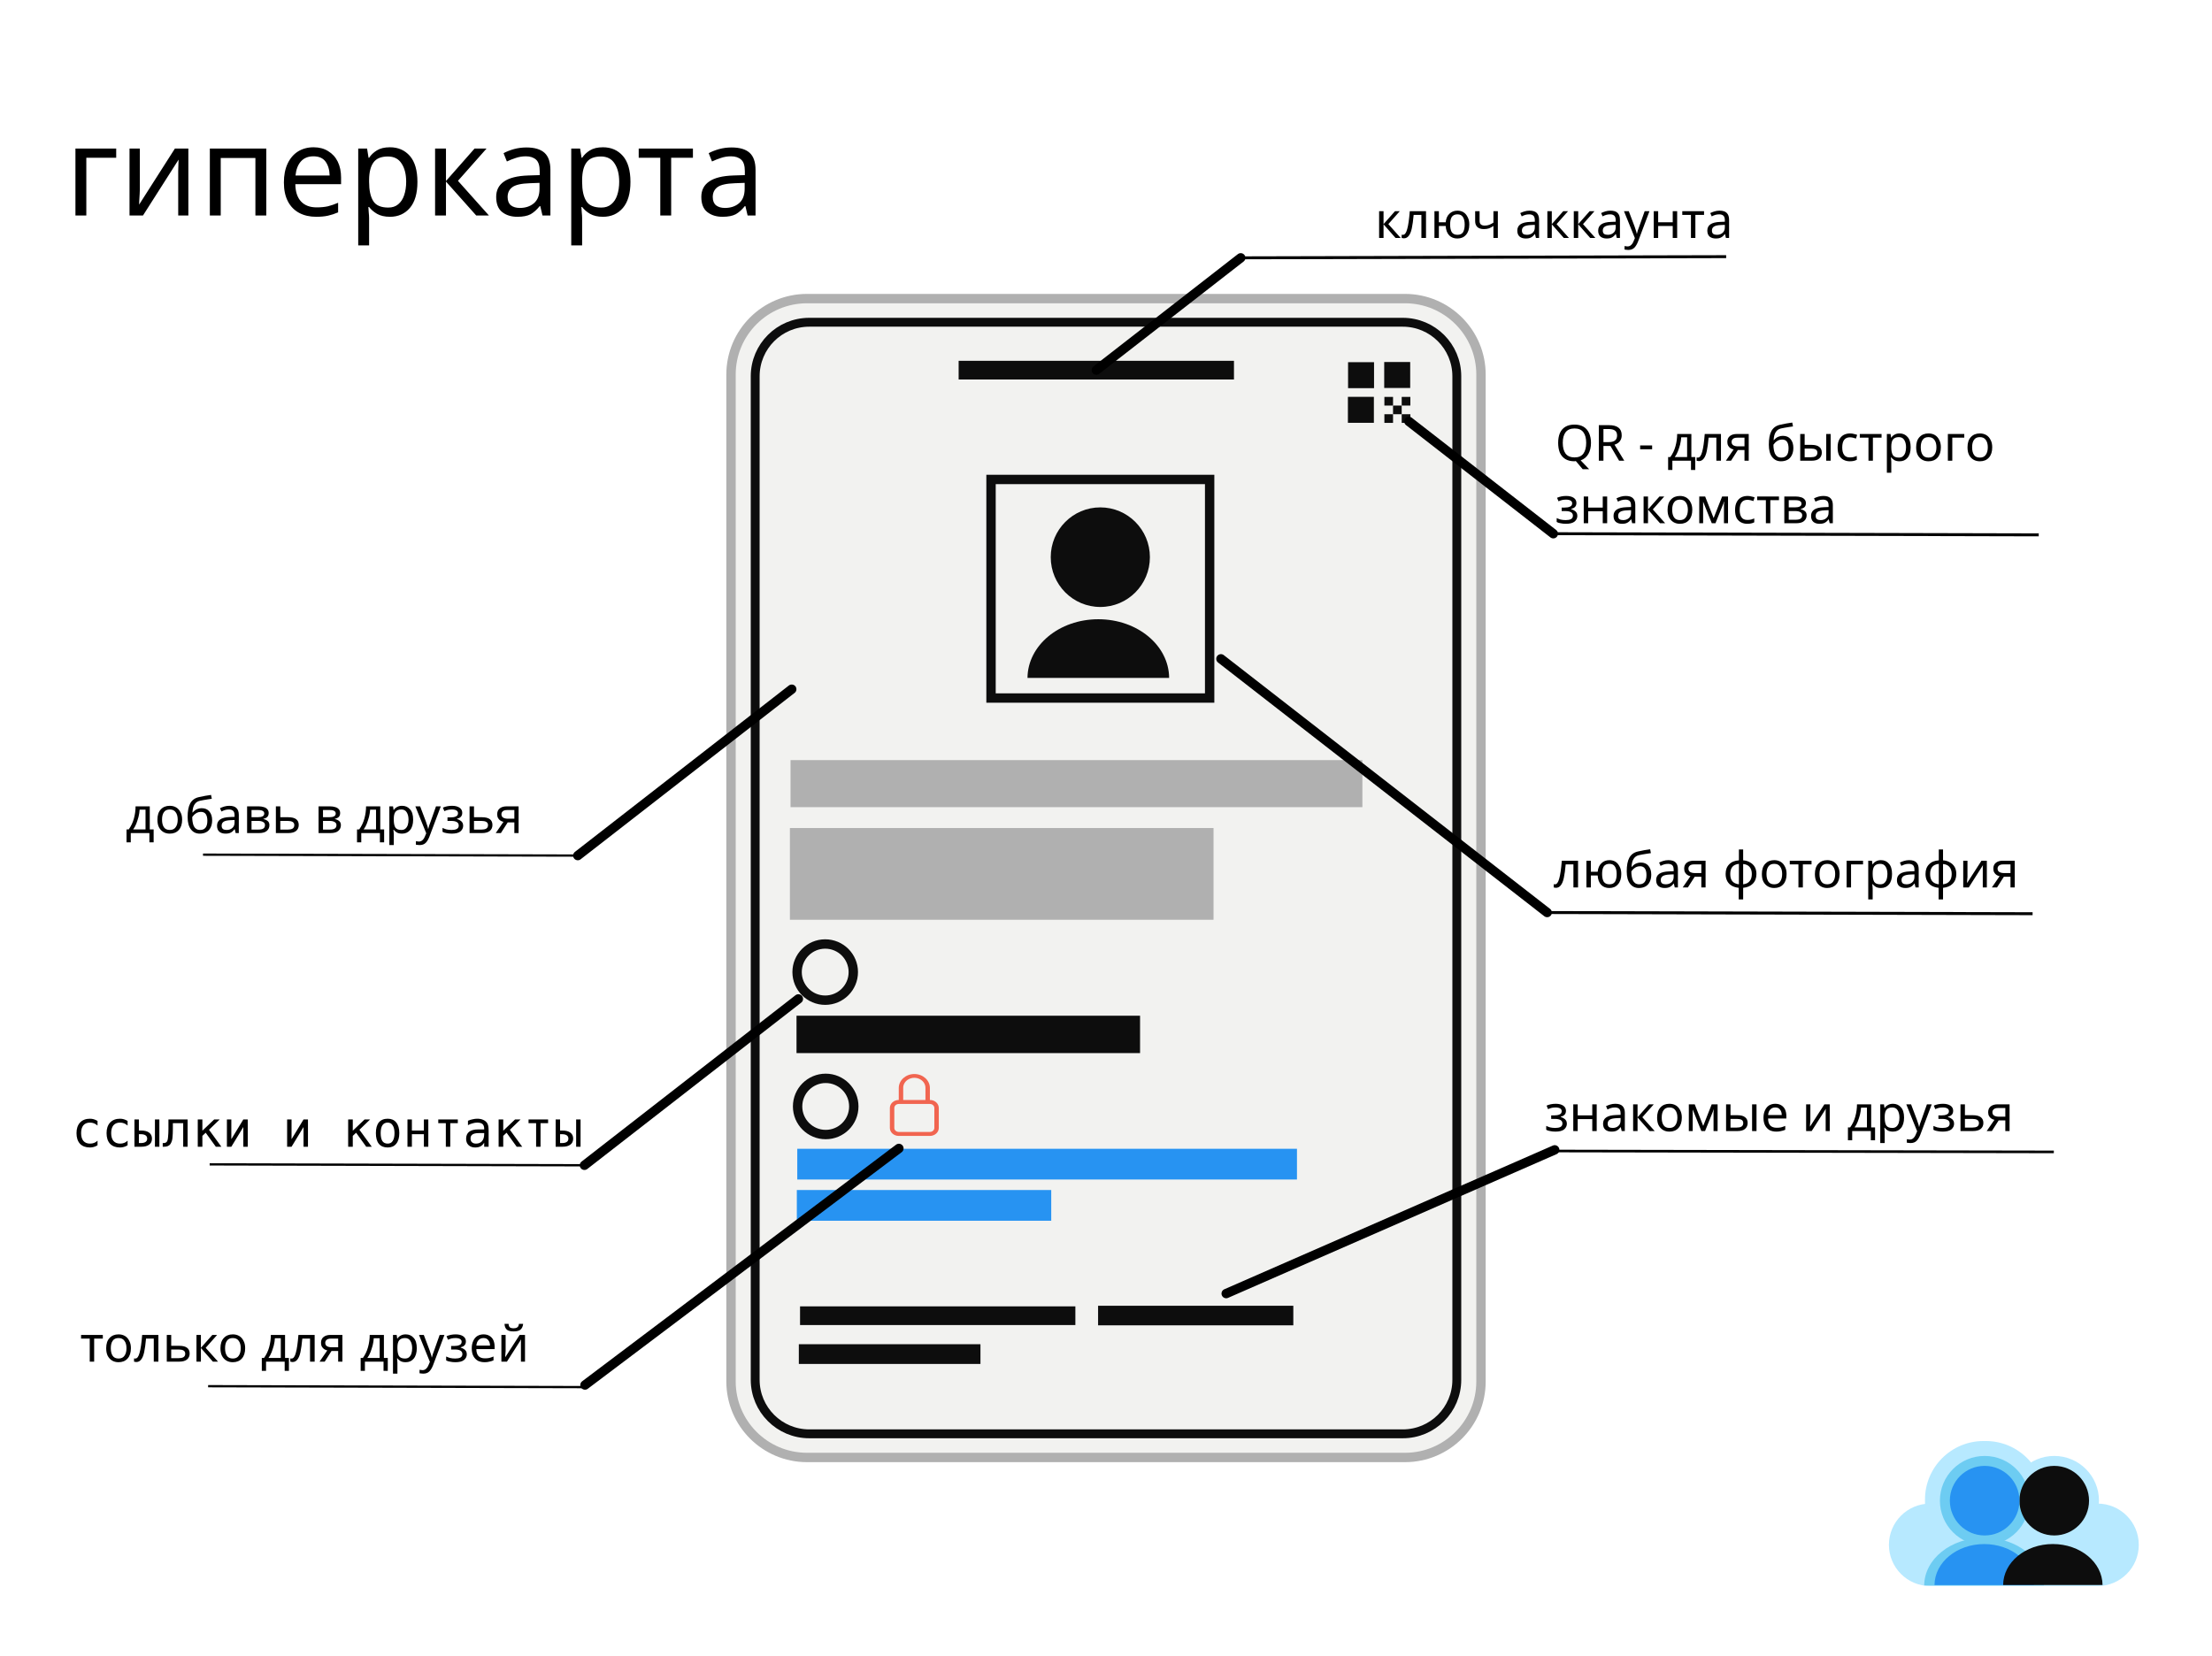
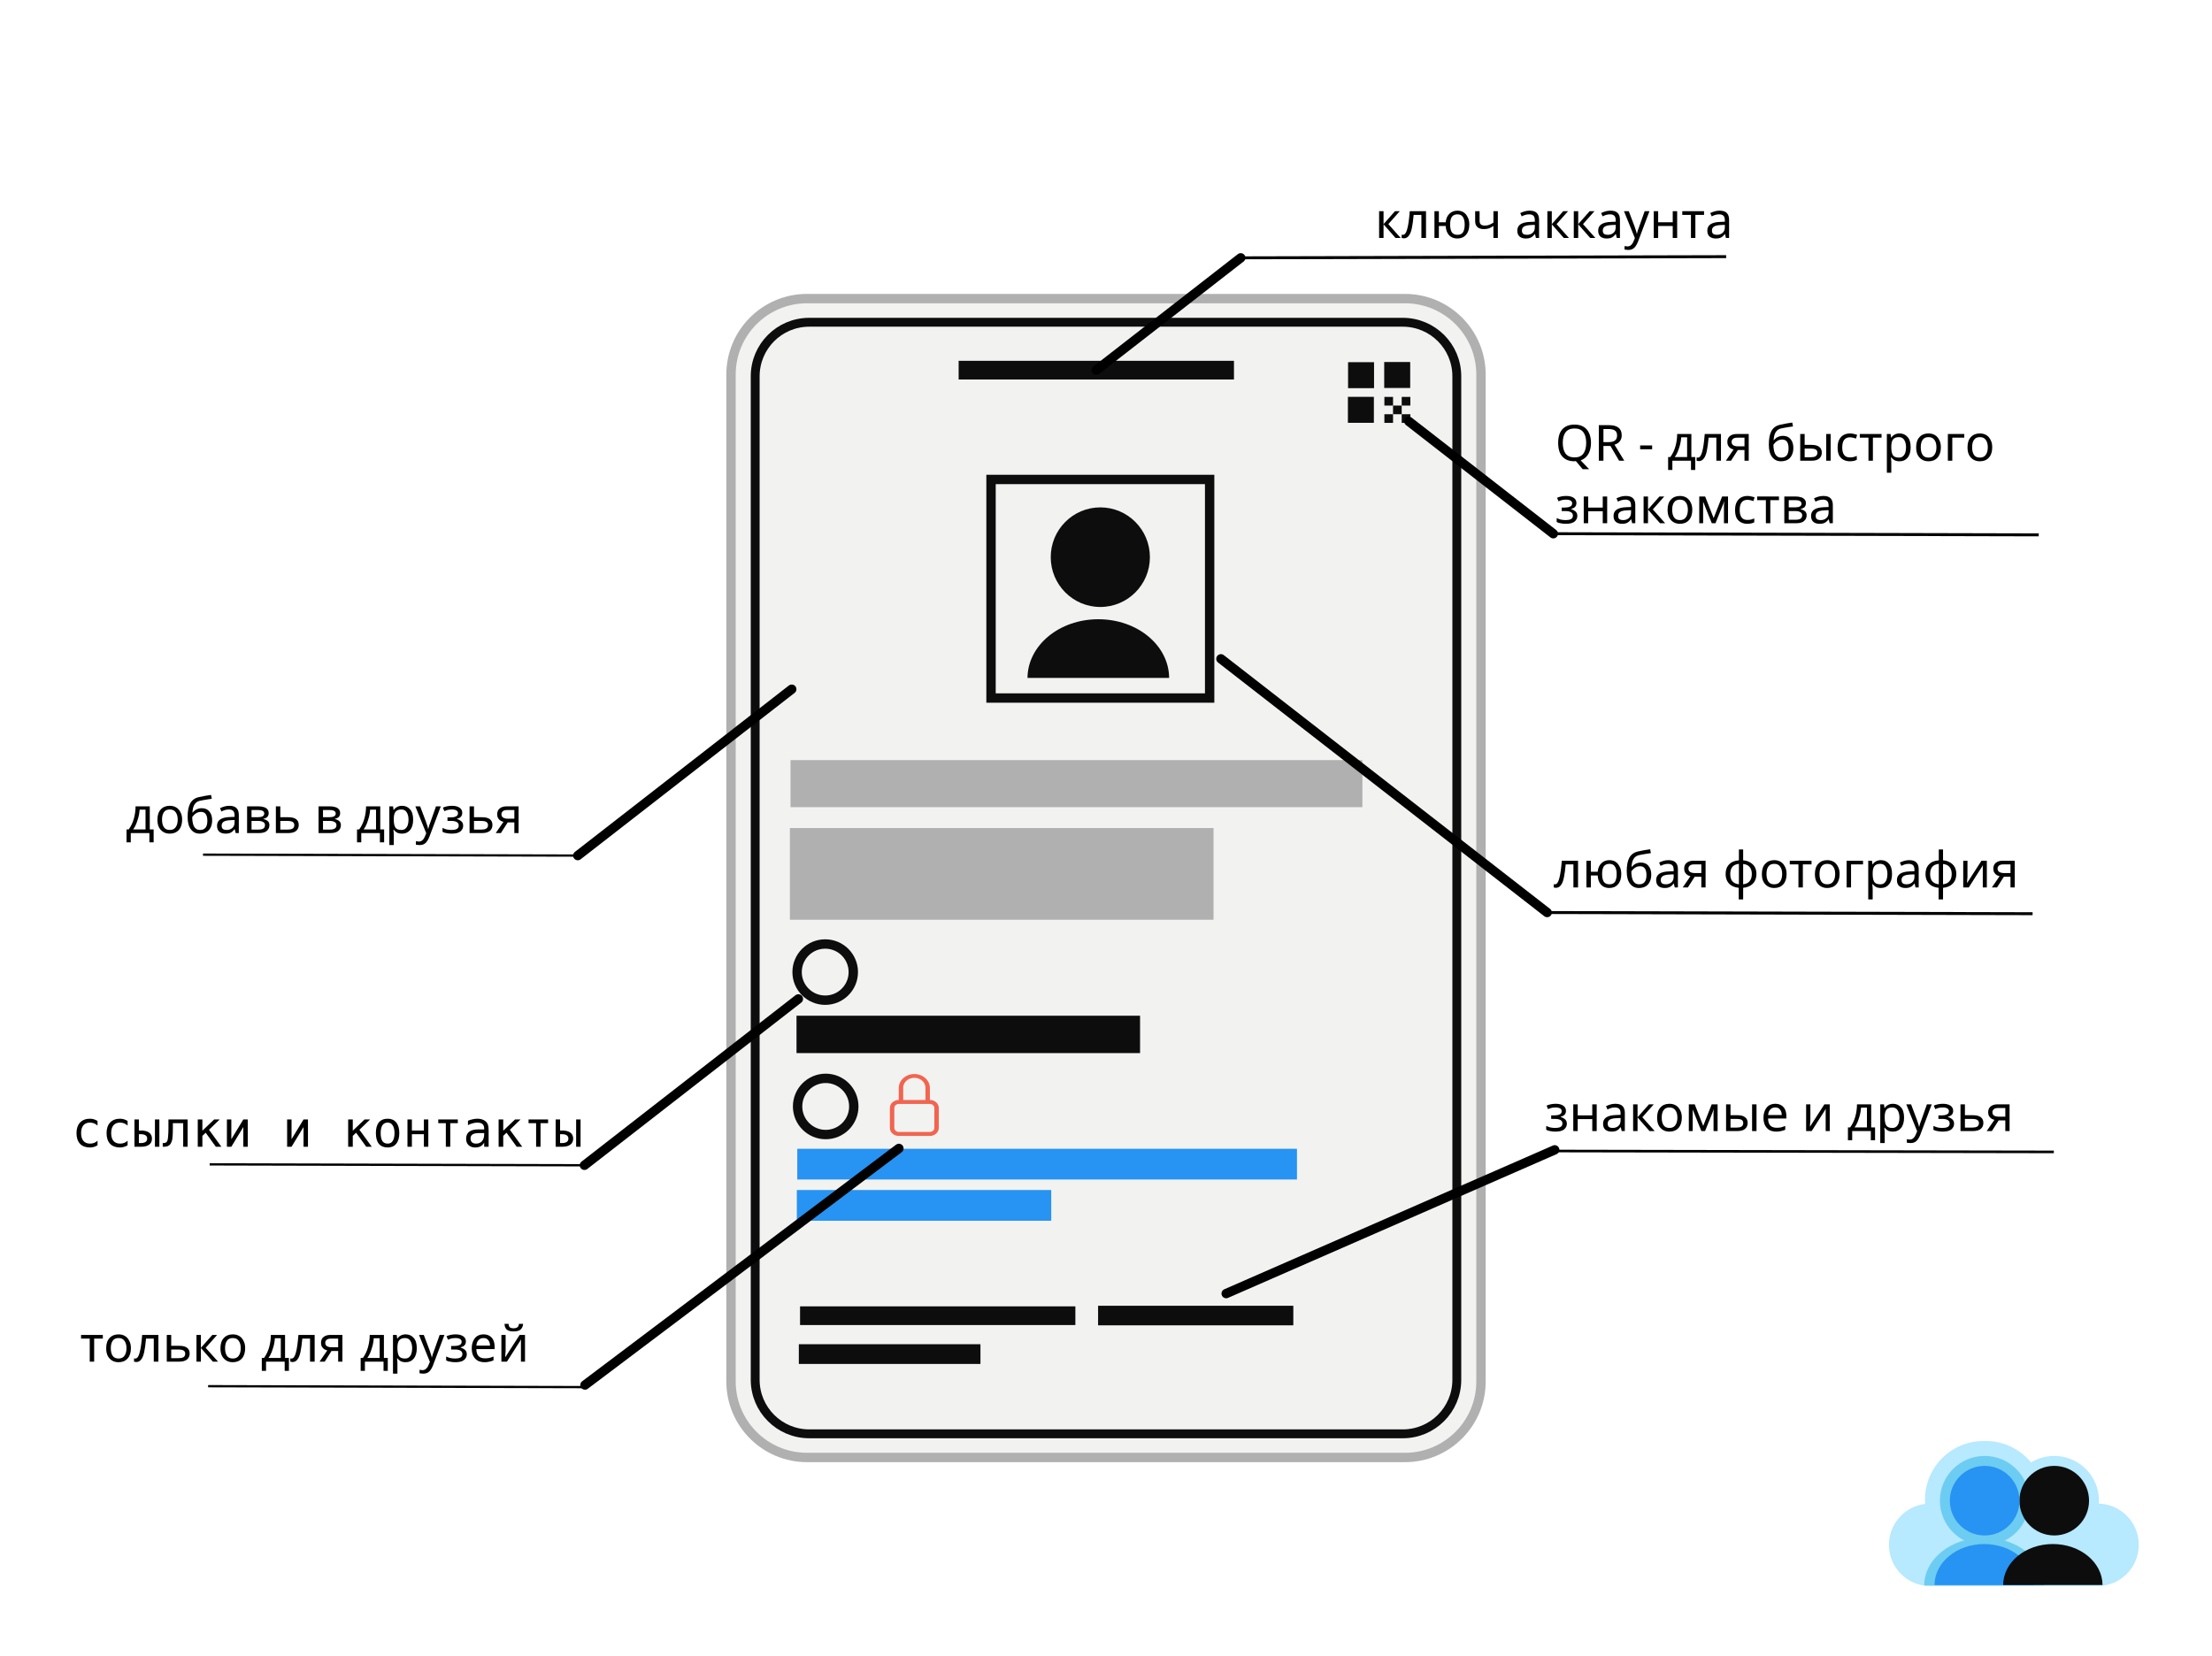
<svg xmlns="http://www.w3.org/2000/svg" width="708.273" height="530.262" viewBox="0 0 187.397 140.298" version="1.1" id="svg5">
  <defs id="defs2">
    <rect x="-69.709" y="145.626" width="265.108" height="424.891" id="rect14963" />
  </defs>
  <g id="layer1" transform="translate(99.27185,-8.395186)">
    <g id="g1105" transform="translate(0.6387966,12.08117)">
      <rect style="fill:none;fill-opacity:1;stroke:none;stroke-width:0.811;stroke-linecap:round;stroke-miterlimit:4;stroke-dasharray:0.811, 2.434;stroke-dashoffset:0;stroke-opacity:1" id="rect73287" width="186.586" height="139.487" x="-99.505" y="-3.28" ry="3.636" />
      <g id="g47823" transform="matrix(0.3183496,0,0,0.3183496,102.045,94.18925)">
        <rect style="fill:#b7e9ff;fill-opacity:1;stroke:none;stroke-width:0.284;stroke-opacity:1" id="rect980" width="66.489" height="21.946" x="-131.706" y="92.772" ry="10.973" />
        <rect style="fill:#b7e9ff;fill-opacity:1;stroke:none;stroke-width:0.158;stroke-opacity:1" id="rect1106" width="31.75" height="31.75" x="-122.109" y="76.115" ry="15.58" />
        <rect style="fill:#b7e9ff;fill-opacity:1;stroke:none;stroke-width:0.268" id="rect1234-7" width="23.812" height="23.812" x="-99.62" y="80.084" ry="11.906" />
        <rect style="fill:#6dccf2;fill-opacity:1;stroke:none;stroke-width:0.268" id="rect1234-7-3-2" width="23.812" height="23.812" x="-118.14" y="80.084" ry="11.906" />
        <rect style="fill:#0d0d0d;fill-opacity:1;stroke:none;stroke-width:0.209" id="rect1234" width="18.521" height="18.521" x="-96.974" y="82.73" ry="9.26" />
        <path id="rect2846-5-5" style="fill:#6dccf2;fill-opacity:1;stroke:none;stroke-width:0.285;stroke-opacity:1" d="m -106.395,101.844 c -8.786,0 -15.866,5.656 -15.927,12.7 h 31.853 c -0.061,-7.044 -7.141,-12.7 -15.927,-12.7 z" />
        <rect style="fill:#2793f2;fill-opacity:1;stroke:none;stroke-width:0.209" id="rect1234-7-3" width="18.521" height="18.521" x="-115.495" y="82.73" ry="9.26" />
        <path id="rect2846-5-6" style="fill:#2793f2;fill-opacity:1;stroke:none;stroke-width:0.241;stroke-opacity:1" d="m -106.35,103.542 c -7.297,0 -13.178,4.857 -13.228,10.906 h 26.456 c -0.051,-6.049 -5.931,-10.906 -13.228,-10.906 z" />
        <path id="rect2846-5" style="fill:#0d0d0d;fill-opacity:1;stroke:none;stroke-width:0.241;stroke-opacity:1" d="m -88.087,103.532 c -7.297,0 -13.178,4.857 -13.228,10.906 h 26.456 c -0.051,-6.049 -5.931,-10.906 -13.228,-10.906 z" />
      </g>
      <rect style="fill:#f2f2f0;fill-opacity:1;stroke:#b0b0b0;stroke-width:0.794;stroke-miterlimit:4;stroke-dasharray:none;stroke-opacity:1" id="rect966" width="63.537" height="98.198" x="-37.98" y="21.616" ry="6.439" />
      <rect style="fill:#f2f2f0;fill-opacity:1;stroke:#0d0d0d;stroke-width:0.752;stroke-miterlimit:4;stroke-dasharray:none;stroke-opacity:1" id="rect966-3" width="59.44" height="94.19" x="-35.932" y="23.62" ry="4.578" />
      <g id="lock" transform="matrix(0.3454188,0,0,0.3102085,-25.81796,87.08905)">
        <path id="Path_108" data-name="Path 108" d="M 13.568,8.932 H 5.932 a 1.091,1.091 0 0 0 -1.091,1.091 v 5.455 a 1.091,1.091 0 0 0 1.091,1.091 h 7.636 a 1.091,1.091 0 0 0 1.091,-1.091 V 10.023 A 1.091,1.091 0 0 0 13.568,8.932 Z M 5.932,7.841 A 2.182,2.182 0 0 0 3.75,10.023 v 5.455 a 2.182,2.182 0 0 0 2.182,2.182 h 7.636 A 2.182,2.182 0 0 0 15.75,15.478 V 10.023 A 2.182,2.182 0 0 0 13.568,7.841 Z m 0,-3.273 a 3.818,3.818 0 1 1 7.636,0 V 7.841 H 12.477 V 4.568 a 2.728,2.728 0 1 0 -5.455,0 v 3.273 h -1.09 z" fill="#f16550" fill-rule="evenodd" />
      </g>
      <rect style="fill:#0d0d0d;fill-opacity:1;stroke:none;stroke-width:0.095" id="rect1234-6" width="8.401" height="8.439" x="-10.894" y="39.307" ry="4.22" />
      <path id="rect2846-5-2" style="fill:#0d0d0d;fill-opacity:1;stroke:none;stroke-width:0.11;stroke-opacity:1" d="m -6.863,48.786 c -3.31,0 -5.977,2.213 -6,4.969 h 12 c -0.023,-2.756 -2.69,-4.969 -6,-4.969 z" />
      <rect style="fill:none;stroke:#0d0d0d;stroke-width:0.794;stroke-miterlimit:4;stroke-dasharray:none;stroke-opacity:1" id="rect1370" width="18.521" height="18.521" x="-15.952" y="36.941" ry="0" />
      <rect style="fill:#b0b0b0;fill-opacity:1;stroke:#b0b0b0;stroke-width:0.821;stroke-miterlimit:4;stroke-dasharray:none;stroke-opacity:1" id="rect1598" width="47.625" height="3.167" x="-32.527" y="61.132" />
      <rect style="fill:#0d0d0d;fill-opacity:1;stroke:none;stroke-width:0.449;stroke-miterlimit:4;stroke-dasharray:none;stroke-opacity:1" id="rect1598-9-1-2-0-6" width="15.387" height="1.672" x="-32.235" y="110.217" />
      <rect style="fill:#0d0d0d;fill-opacity:1;stroke:none;stroke-width:0.538;stroke-miterlimit:4;stroke-dasharray:none;stroke-opacity:1" id="rect1598-9-1-2-0-9" width="23.325" height="1.583" x="-32.132" y="107.01" />
      <rect style="fill:#0d0d0d;fill-opacity:1;stroke:none;stroke-width:0.538;stroke-miterlimit:4;stroke-dasharray:none;stroke-opacity:1" id="rect1598-9-1-2-0-9-1" width="23.325" height="1.583" x="-18.696" y="26.887" />
      <rect style="fill:#0d0d0d;fill-opacity:1;stroke:none;stroke-width:0.464;stroke-miterlimit:4;stroke-dasharray:none;stroke-opacity:1" id="rect1598-9-1-2-0-9-3" width="16.539" height="1.658" x="-6.882" y="106.959" />
      <rect style="fill:#0d0d0d;fill-opacity:1;stroke:none;stroke-width:0.821;stroke-miterlimit:4;stroke-dasharray:none;stroke-opacity:0" id="rect1598-7" width="29.104" height="3.167" x="-32.431" y="82.382" />
      <rect style="fill:#2793f2;fill-opacity:1;stroke:none;stroke-width:0.744;stroke-miterlimit:4;stroke-dasharray:none;stroke-opacity:1" id="rect1598-7-5" width="42.333" height="2.604" x="-32.367" y="93.657" />
      <rect style="fill:#2793f2;fill-opacity:1;stroke:none;stroke-width:0.531;stroke-miterlimit:4;stroke-dasharray:none;stroke-opacity:1" id="rect1598-7-5-5" width="21.553" height="2.604" x="-32.405" y="97.151" />
      <rect style="fill:#b0b0b0;fill-opacity:1;stroke:#b0b0b0;stroke-width:0.924;stroke-miterlimit:4;stroke-dasharray:none;stroke-opacity:1" id="rect1598-6" width="34.964" height="6.85" x="-32.529" y="66.939" />
      <rect style="fill:none;stroke:#0d0d0d;stroke-width:0.794;stroke-miterlimit:4;stroke-dasharray:none;stroke-opacity:1" id="rect2092" width="4.762" height="4.762" x="-32.382" y="76.304" ry="2.381" />
      <rect style="fill:none;stroke:#0d0d0d;stroke-width:0.794;stroke-miterlimit:4;stroke-dasharray:none;stroke-opacity:1" id="rect2092-3" width="4.762" height="4.762" x="-32.34" y="87.689" ry="2.381" />
      <g id="g60618" transform="matrix(0.6931446,0,0,0.6931446,6.059384,8.078733)">
        <rect style="fill:#0d0d0d;fill-opacity:1;stroke:none;stroke-width:0.794;stroke-miterlimit:4;stroke-dasharray:none;stroke-opacity:1" id="rect60152" width="3.175" height="3.175" x="11.882" y="27.304" />
        <rect style="fill:#0d0d0d;fill-opacity:1;stroke:none;stroke-width:0.794;stroke-miterlimit:4;stroke-dasharray:none;stroke-opacity:1" id="rect60152-9" width="3.175" height="3.175" x="16.3" y="27.282" />
        <rect style="fill:#0d0d0d;fill-opacity:1;stroke:none;stroke-width:0.794;stroke-miterlimit:4;stroke-dasharray:none;stroke-opacity:1" id="rect60152-9-2" width="3.175" height="3.175" x="11.862" y="31.54" />
        <rect style="fill:#0d0d0d;fill-opacity:1;stroke:none;stroke-width:0.794;stroke-miterlimit:4;stroke-dasharray:none;stroke-opacity:1" id="rect60152-9-2-0" width="1.058" height="1.058" x="16.321" y="31.548" />
        <rect style="fill:#0d0d0d;fill-opacity:1;stroke:none;stroke-width:0.794;stroke-miterlimit:4;stroke-dasharray:none;stroke-opacity:1" id="rect60152-9-2-0-3" width="1.058" height="1.058" x="18.438" y="33.665" />
        <rect style="fill:#0d0d0d;fill-opacity:1;stroke:none;stroke-width:0.794;stroke-miterlimit:4;stroke-dasharray:none;stroke-opacity:1" id="rect60152-9-2-0-3-7" width="1.058" height="1.058" x="18.438" y="31.548" />
        <rect style="fill:#0d0d0d;fill-opacity:1;stroke:none;stroke-width:0.794;stroke-miterlimit:4;stroke-dasharray:none;stroke-opacity:1" id="rect60152-9-2-0-3-7-5" width="1.058" height="1.058" x="16.321" y="33.665" />
        <rect style="fill:#0d0d0d;fill-opacity:1;stroke:none;stroke-width:0.794;stroke-miterlimit:4;stroke-dasharray:none;stroke-opacity:1" id="rect60152-9-2-0-3-7-5-9" width="1.058" height="1.058" x="17.379" y="32.606" />
      </g>
      <path style="fill:none;stroke:#000000;stroke-width:0.794;stroke-linecap:round;stroke-linejoin:miter;stroke-miterlimit:4;stroke-dasharray:none;stroke-opacity:1" d="m 19.448,32.022 12.235,9.517" id="path60653" />
      <path style="fill:none;stroke:#000000;stroke-width:0.794;stroke-linecap:round;stroke-linejoin:miter;stroke-miterlimit:4;stroke-dasharray:none;stroke-opacity:1" d="M 3.524,52.141 31.162,73.638" id="path60653-2" />
      <path style="fill:none;stroke:#000000;stroke-width:0.794;stroke-linecap:round;stroke-linejoin:miter;stroke-miterlimit:4;stroke-dasharray:none;stroke-opacity:1" d="M 3.97,105.926 31.801,93.748" id="path60653-2-5" />
      <path style="fill:none;stroke:#000000;stroke-width:0.794;stroke-linecap:round;stroke-linejoin:miter;stroke-miterlimit:4;stroke-dasharray:none;stroke-opacity:1" d="M -50.398,95.055 -32.274,80.958" id="path60653-2-2" />
      <path style="fill:none;stroke:#000000;stroke-width:0.794;stroke-linecap:round;stroke-linejoin:miter;stroke-miterlimit:4;stroke-dasharray:none;stroke-opacity:1" d="M -50.352,113.675 -23.758,93.627" id="path60653-2-2-9" />
      <path style="fill:none;stroke:#000000;stroke-width:0.192px;stroke-linecap:butt;stroke-linejoin:miter;stroke-opacity:1" d="m -50.529,113.852 -31.75,-0.077 v 0" id="path60972" />
      <path style="fill:none;stroke:#000000;stroke-width:0.192px;stroke-linecap:butt;stroke-linejoin:miter;stroke-opacity:1" d="m -50.398,95.055 -31.75,-0.077 v 0" id="path60972-7" />
      <path style="fill:none;stroke:#000000;stroke-width:0.794;stroke-linecap:round;stroke-linejoin:miter;stroke-miterlimit:4;stroke-dasharray:none;stroke-opacity:1" d="M -50.961,68.812 -32.837,54.715" id="path60653-2-2-1" />
      <path style="fill:none;stroke:#000000;stroke-width:0.192px;stroke-linecap:butt;stroke-linejoin:miter;stroke-opacity:1" d="m -50.961,68.812 -31.75,-0.077 v 0" id="path60972-7-9" />
      <path style="fill:none;stroke:#000000;stroke-width:0.249px;stroke-linecap:butt;stroke-linejoin:miter;stroke-opacity:1" d="M 72.287,73.737 31.162,73.638 v 0" id="path60972-7-3" />
      <path style="fill:none;stroke:#000000;stroke-width:0.249px;stroke-linecap:butt;stroke-linejoin:miter;stroke-opacity:1" d="m 72.807,41.637 -41.125,-0.099 v 0" id="path60972-7-3-6" />
      <path style="fill:none;stroke:#000000;stroke-width:0.794;stroke-linecap:round;stroke-linejoin:miter;stroke-miterlimit:4;stroke-dasharray:none;stroke-opacity:1" d="m -7.033,27.678 12.235,-9.517" id="path60653-29" />
      <path style="fill:none;stroke:#000000;stroke-width:0.249px;stroke-linecap:butt;stroke-linejoin:miter;stroke-opacity:1" d="m 46.327,18.062 -41.125,0.099 v 0" id="path60972-7-3-6-3" />
      <text xml:space="preserve" style="font-style:normal;font-weight:normal;font-size:4.233px;line-height:1.25;font-family:sans-serif;fill:#000000;fill-opacity:1;stroke:none;stroke-width:0.265" x="-89.268" y="66.91" id="text63464">
        <tspan id="tspan63462" style="font-size:4.233px;stroke-width:0.265" x="-89.268" y="66.91">добавь в друзья</tspan>
      </text>
      <text xml:space="preserve" style="font-style:normal;font-weight:normal;font-size:4.233px;line-height:1.25;font-family:sans-serif;fill:#000000;fill-opacity:1;stroke:none;stroke-width:0.265" x="16.567" y="16.478" id="text63464-5">
        <tspan id="tspan63462-0" style="font-size:4.233px;stroke-width:0.265" x="16.567" y="16.478">ключ аккаунта</tspan>
      </text>
      <text xml:space="preserve" style="font-style:normal;font-weight:normal;font-size:4.233px;line-height:1.25;font-family:sans-serif;white-space:pre;inline-size:45.138;fill:#000000;fill-opacity:1;stroke:none;stroke-width:0.265" x="31.993" y="38.753" id="text63464-5-3" transform="translate(-0.1638763,-3.395888)">
-         <tspan x="31.993" y="38.753" id="tspan32054">QR - для быстрого </tspan>
-         <tspan x="31.993" y="44.045" id="tspan32056">знакомства</tspan>
+         <tspan x="31.993" y="38.753" id="tspan1051">QR - для быстрого </tspan>
+         <tspan x="31.993" y="44.045" id="tspan1053">знакомства</tspan>
      </text>
      <text xml:space="preserve" style="font-style:normal;font-weight:normal;font-size:4.233px;line-height:1.25;font-family:sans-serif;white-space:pre;inline-size:45.138;fill:#000000;fill-opacity:1;stroke:none;stroke-width:0.265" x="31.993" y="38.753" id="text63464-5-3-1" transform="translate(-0.3078488,32.7622)">
-         <tspan x="31.993" y="38.753" id="tspan32058">любая фотография</tspan>
+         <tspan x="31.993" y="38.753" id="tspan1055">любая фотография</tspan>
      </text>
      <text xml:space="preserve" style="font-style:normal;font-variant:normal;font-weight:normal;font-stretch:normal;font-size:4.233px;line-height:1.25;font-family:monospace;-inkscape-font-specification:monospace;fill:#000000;fill-opacity:1;stroke:none;stroke-width:0.265" x="-93.835" y="93.486" id="text76089">
        <tspan id="tspan76087" style="font-style:normal;font-variant:normal;font-weight:normal;font-stretch:normal;font-size:4.233px;font-family:monospace;-inkscape-font-specification:monospace;stroke-width:0.265" x="-93.835" y="93.486">ссылки и контакты</tspan>
      </text>
      <text xml:space="preserve" transform="matrix(0.2645833,0,0,0.2645833,-99.91065,-3.685984)" id="text14961" style="fill:black;fill-opacity:1;line-height:1.25;stroke:none;font-family:sans-serif;font-style:normal;font-weight:normal;font-size:40px;white-space:pre;shape-inside:url(#rect14963)" />
-       <text xml:space="preserve" style="font-style:normal;font-weight:normal;font-size:10.583px;line-height:1.25;font-family:sans-serif;fill:#000000;fill-opacity:1;stroke:none;stroke-width:0.265" x="-94.426" y="14.575" id="text23441">
-         <tspan id="tspan23439" style="stroke-width:0.265" x="-94.426" y="14.575">гиперкарта</tspan>
-       </text>
      <path style="fill:none;stroke:#000000;stroke-width:0.221px;stroke-linecap:butt;stroke-linejoin:miter;stroke-opacity:1" d="m 74.086,93.921 -42.381,-0.076 v 0" id="path60972-3" />
      <text xml:space="preserve" style="font-style:normal;font-weight:normal;font-size:4.233px;line-height:1.25;font-family:sans-serif;fill:#000000;fill-opacity:1;stroke:none;stroke-width:0.265" x="30.942" y="92.158" id="text63464-8-6">
        <tspan id="tspan63462-4-7" style="font-size:4.233px;stroke-width:0.265" x="30.942" y="92.158">знакомые и друзья</tspan>
      </text>
      <text xml:space="preserve" style="font-style:normal;font-weight:normal;font-size:4.233px;line-height:1.25;font-family:sans-serif;fill:#000000;fill-opacity:1;stroke:none;stroke-width:0.265" x="-93.122" y="111.698" id="text26581">
        <tspan id="tspan26579" style="font-size:4.233px;stroke-width:0.265" x="-93.122" y="111.698">только для друзей</tspan>
      </text>
    </g>
    <g id="g174152" transform="translate(-2.278401,2.390765)" />
    <text xml:space="preserve" style="font-style:normal;font-variant:normal;font-weight:bold;font-stretch:normal;font-size:7.761px;line-height:1.25;font-family:'Liberation Mono';-inkscape-font-specification:'Liberation Mono Bold';white-space:pre;inline-size:18.887;fill:#000000;fill-opacity:1;stroke:none;stroke-width:0.265" x="77.936" y="90.079" id="text5981-9" />
  </g>
</svg>
